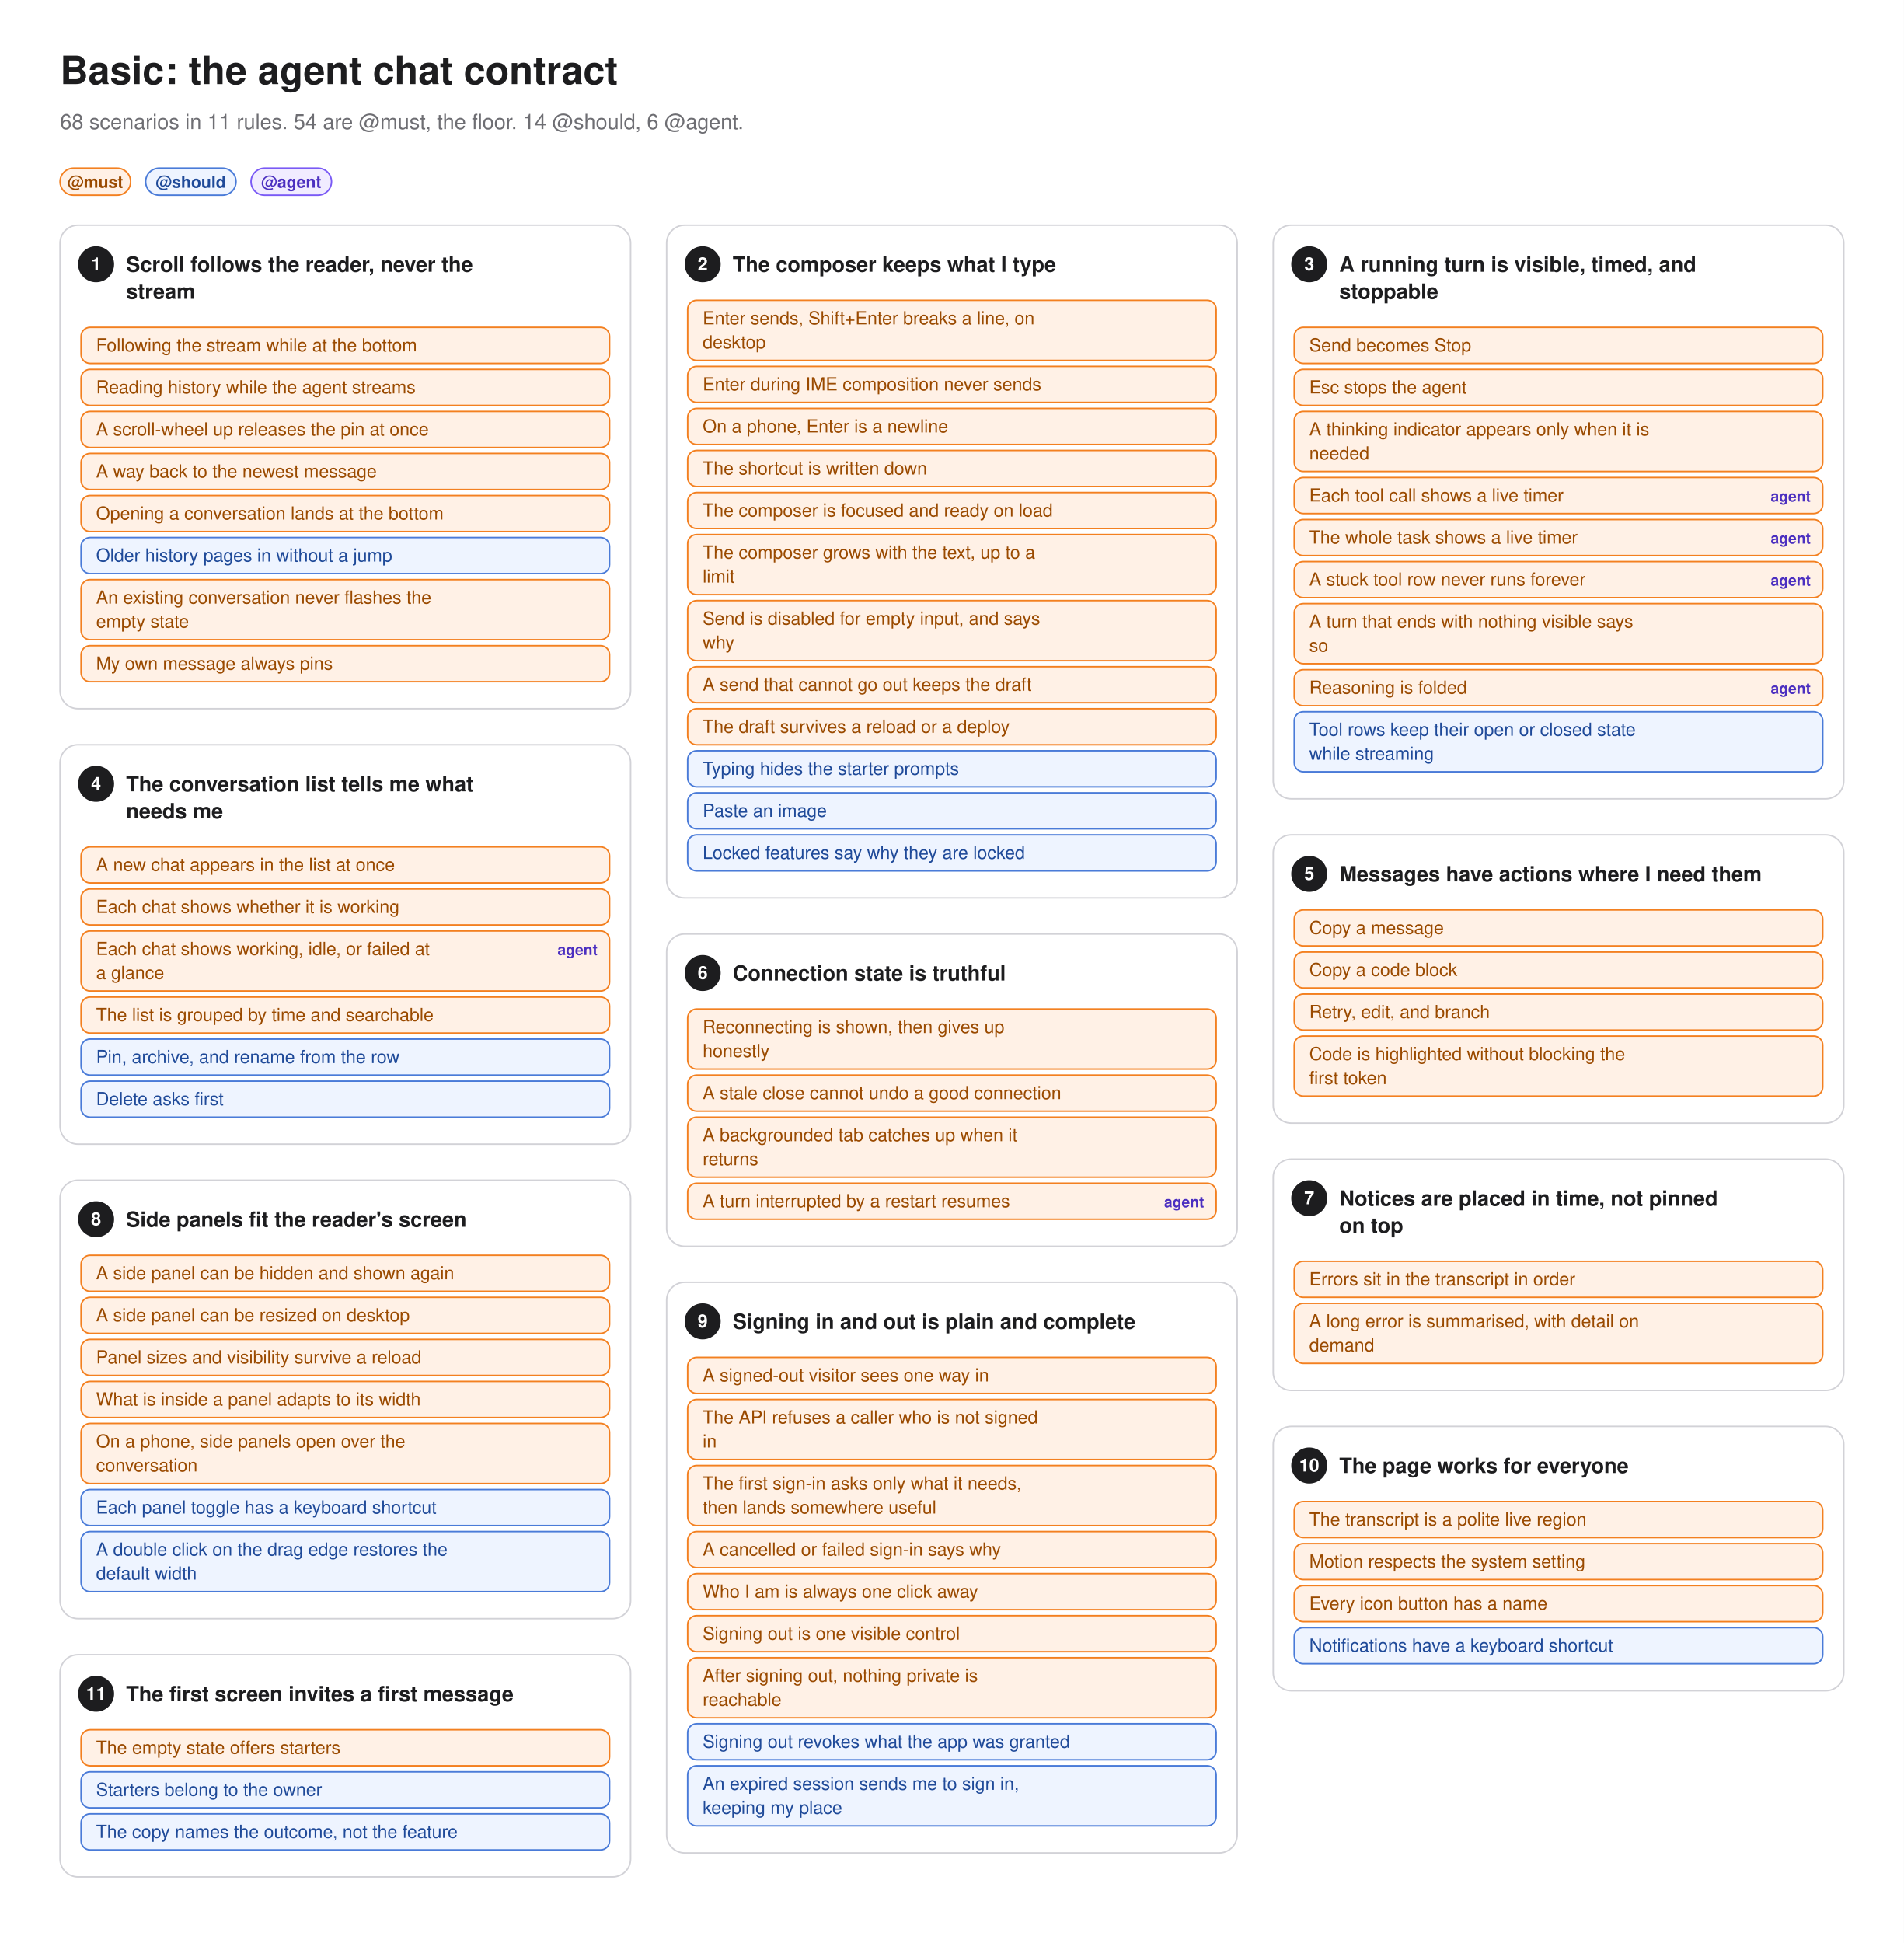
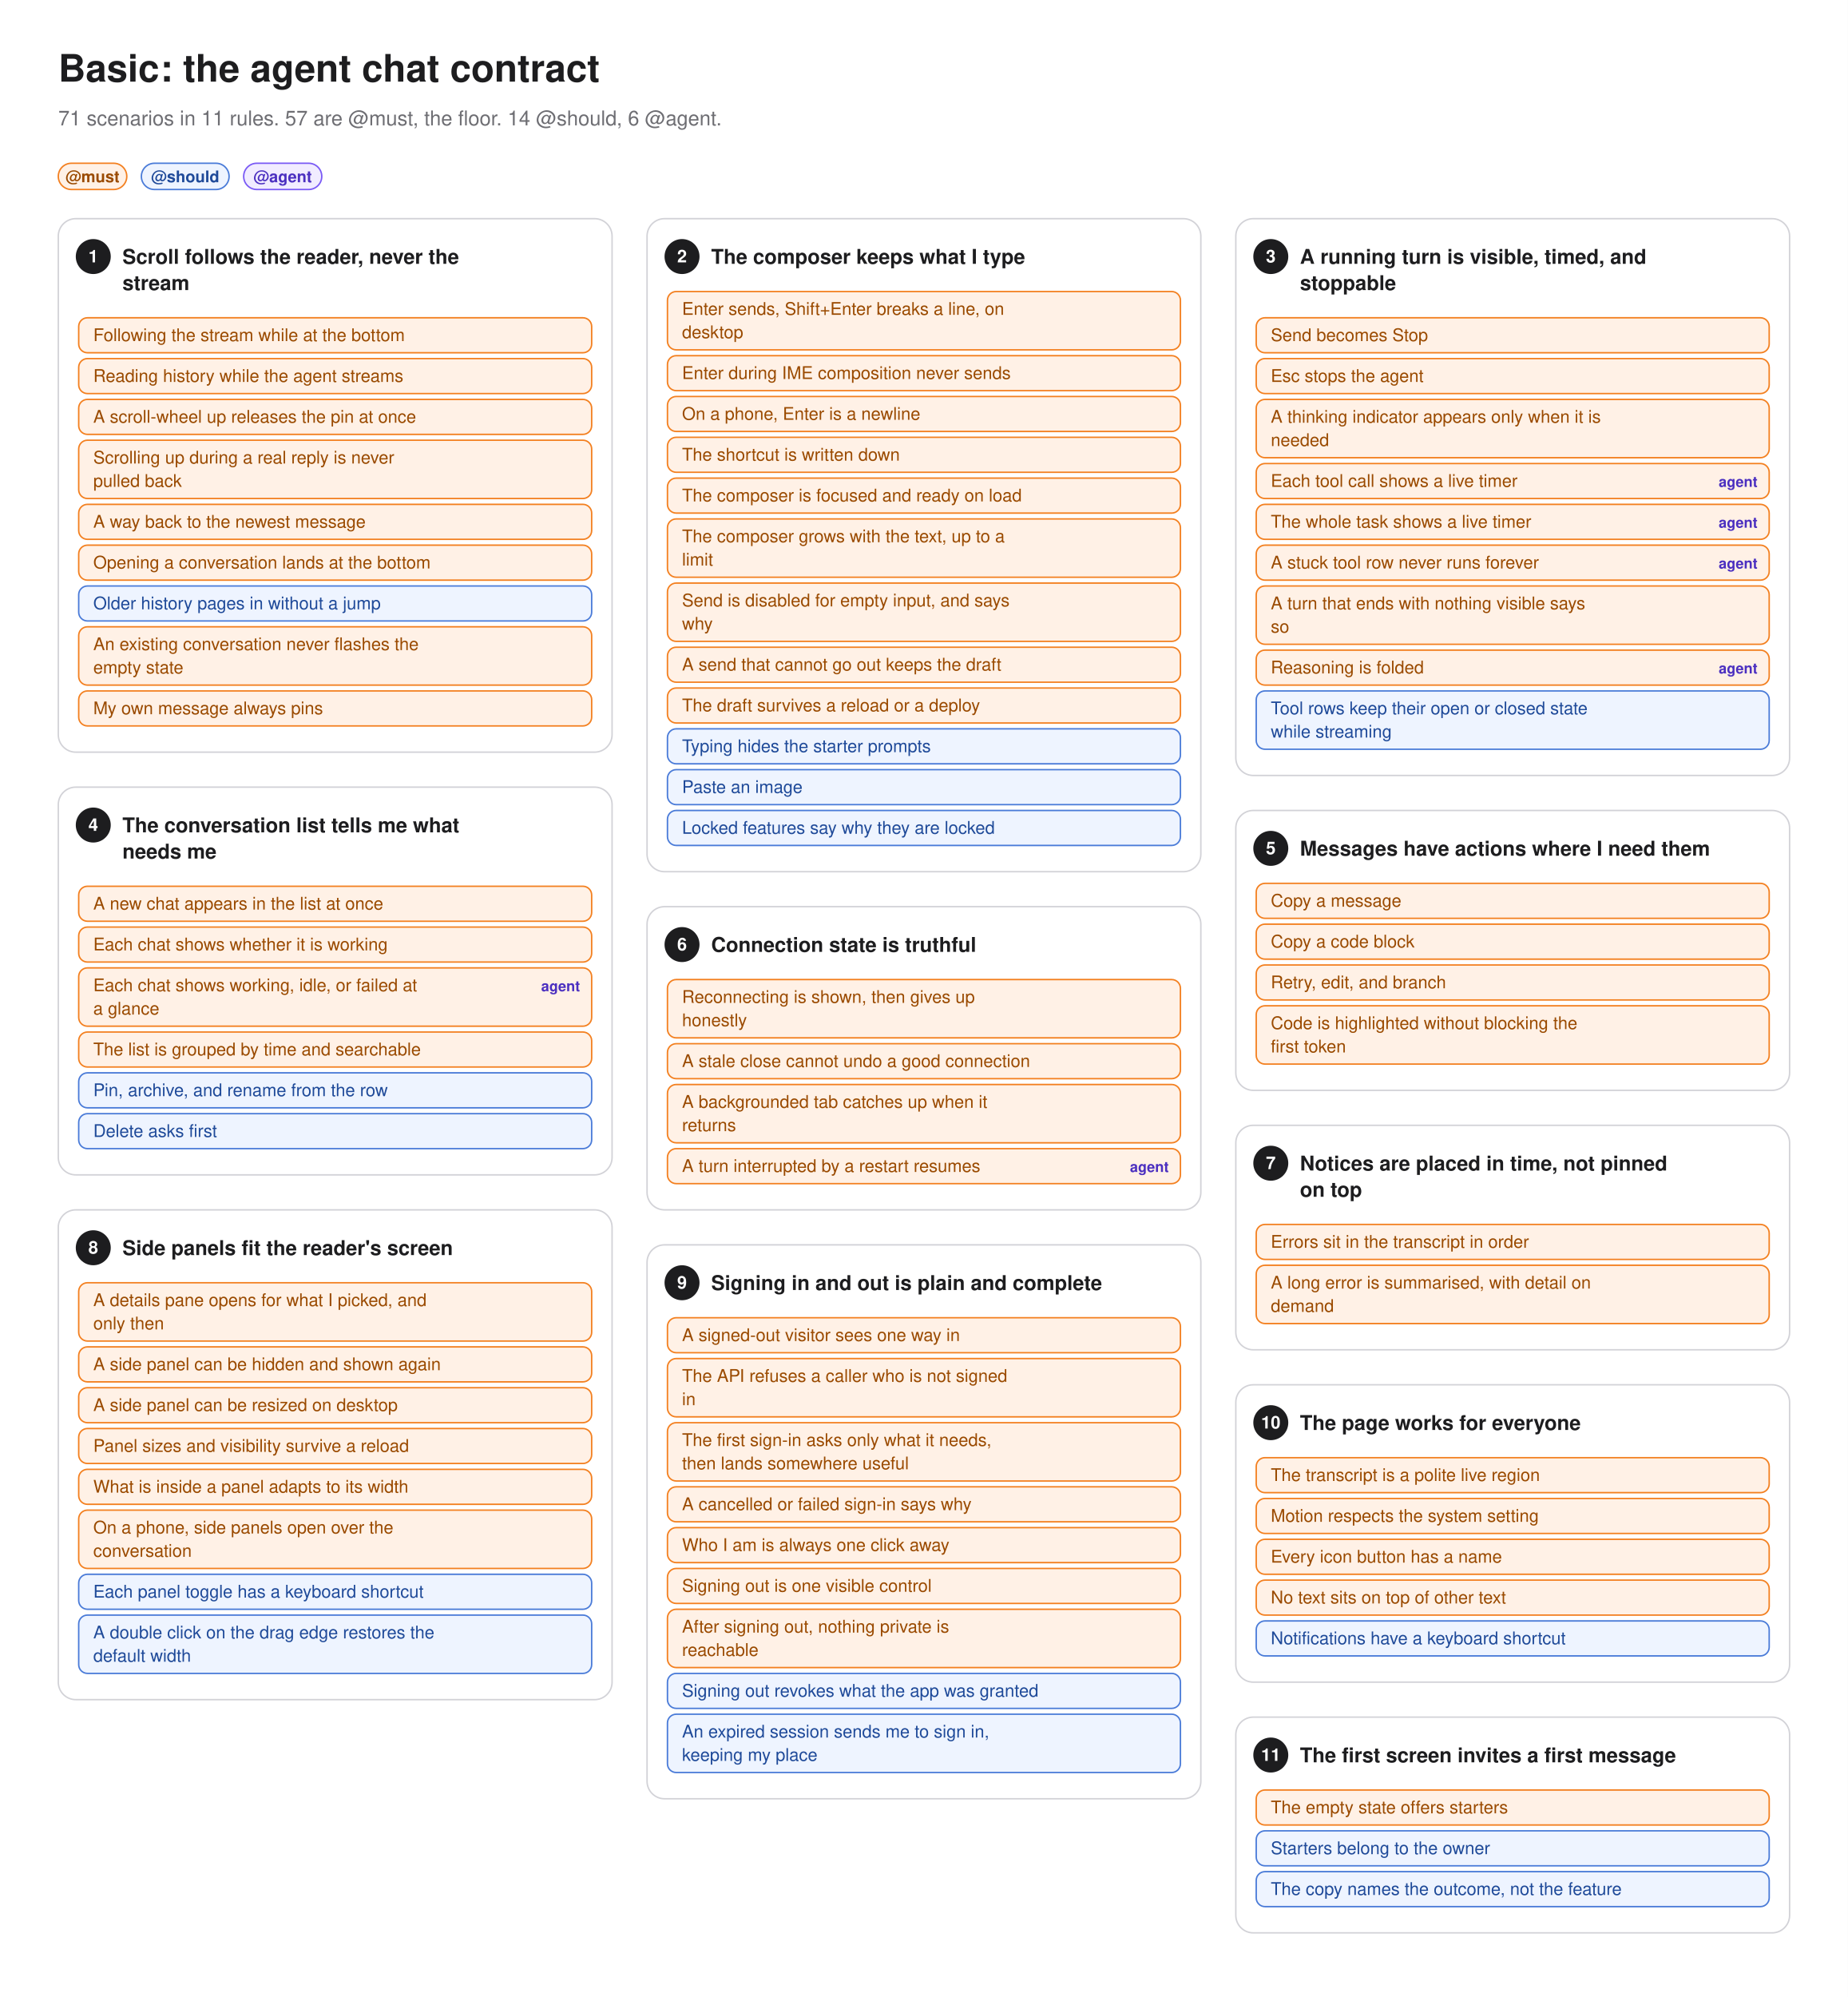
- <svg xmlns="http://www.w3.org/2000/svg" width="1268" height="1294" viewBox="0 0 1268 1294" role="img" aria-label="Basic agent chat contract map">
-   <rect width="1268" height="1294" fill="#ffffff" />
+ <svg xmlns="http://www.w3.org/2000/svg" width="1268" height="1370" viewBox="0 0 1268 1370" role="img" aria-label="Basic agent chat contract map">
+   <rect width="1268" height="1370" fill="#ffffff" />
  <g font-family="ui-sans-serif, -apple-system, 'Segoe UI', Helvetica, Arial, sans-serif">
    <text x="40" y="56" font-size="26" font-weight="700" fill="#1d1d1f" text-anchor="start">Basic: the agent chat contract</text>
-     <text x="40" y="86" font-size="14" font-weight="400" fill="#6e6e73" text-anchor="start">68 scenarios in 11 rules. 54 are @must, the floor. 14 @should, 6 @agent.</text>
+     <text x="40" y="86" font-size="14" font-weight="400" fill="#6e6e73" text-anchor="start">71 scenarios in 11 rules. 57 are @must, the floor. 14 @should, 6 @agent.</text>
    <rect x="40" y="112" width="47" height="18" rx="9" fill="#fff1e6" stroke="#f38020" />
    <text x="63.5" y="125" font-size="11" font-weight="600" fill="#9a4a00" text-anchor="middle">@must</text>
    <rect x="97" y="112" width="60.2" height="18" rx="9" fill="#eef4ff" stroke="#4a7bd8" />
    <text x="127.1" y="125" font-size="11" font-weight="600" fill="#1f4a99" text-anchor="middle">@should</text>
    <rect x="167.2" y="112" width="53.6" height="18" rx="9" fill="#f1ecff" stroke="#7a5af5" />
    <text x="194" y="125" font-size="11" font-weight="600" fill="#4b2fc0" text-anchor="middle">@agent</text>
-     <rect x="40" y="150" width="380" height="322" rx="12" fill="#ffffff" stroke="#d2d2d7" />
+     <rect x="40" y="150" width="380" height="366" rx="12" fill="#ffffff" stroke="#d2d2d7" />
    <circle cx="64" cy="176" r="12" fill="#1d1d1f" />
    <text x="64" y="180" font-size="12" font-weight="700" fill="#ffffff" text-anchor="middle">1</text>
    <text x="84" y="181" font-size="14" font-weight="700" fill="#1d1d1f" text-anchor="start">Scroll follows the reader, never the</text>
    <text x="84" y="199" font-size="14" font-weight="700" fill="#1d1d1f" text-anchor="start">stream</text>
    <rect x="54" y="218" width="352" height="24" rx="6" fill="#fff1e6" stroke="#f38020" />
    <text x="64" y="234" font-size="12" font-weight="400" fill="#9a4a00" text-anchor="start">Following the stream while at the bottom</text>
    <rect x="54" y="246" width="352" height="24" rx="6" fill="#fff1e6" stroke="#f38020" />
    <text x="64" y="262" font-size="12" font-weight="400" fill="#9a4a00" text-anchor="start">Reading history while the agent streams</text>
    <rect x="54" y="274" width="352" height="24" rx="6" fill="#fff1e6" stroke="#f38020" />
    <text x="64" y="290" font-size="12" font-weight="400" fill="#9a4a00" text-anchor="start">A scroll-wheel up releases the pin at once</text>
-     <rect x="54" y="302" width="352" height="24" rx="6" fill="#fff1e6" stroke="#f38020" />
-     <text x="64" y="318" font-size="12" font-weight="400" fill="#9a4a00" text-anchor="start">A way back to the newest message</text>
-     <rect x="54" y="330" width="352" height="24" rx="6" fill="#fff1e6" stroke="#f38020" />
-     <text x="64" y="346" font-size="12" font-weight="400" fill="#9a4a00" text-anchor="start">Opening a conversation lands at the bottom</text>
-     <rect x="54" y="358" width="352" height="24" rx="6" fill="#eef4ff" stroke="#4a7bd8" />
-     <text x="64" y="374" font-size="12" font-weight="400" fill="#1f4a99" text-anchor="start">Older history pages in without a jump</text>
-     <rect x="54" y="386" width="352" height="40" rx="6" fill="#fff1e6" stroke="#f38020" />
-     <text x="64" y="402" font-size="12" font-weight="400" fill="#9a4a00" text-anchor="start">An existing conversation never flashes the</text>
-     <text x="64" y="418" font-size="12" font-weight="400" fill="#9a4a00" text-anchor="start">empty state</text>
-     <rect x="54" y="430" width="352" height="24" rx="6" fill="#fff1e6" stroke="#f38020" />
-     <text x="64" y="446" font-size="12" font-weight="400" fill="#9a4a00" text-anchor="start">My own message always pins</text>
+     <rect x="54" y="302" width="352" height="40" rx="6" fill="#fff1e6" stroke="#f38020" />
+     <text x="64" y="318" font-size="12" font-weight="400" fill="#9a4a00" text-anchor="start">Scrolling up during a real reply is never</text>
+     <text x="64" y="334" font-size="12" font-weight="400" fill="#9a4a00" text-anchor="start">pulled back</text>
+     <rect x="54" y="346" width="352" height="24" rx="6" fill="#fff1e6" stroke="#f38020" />
+     <text x="64" y="362" font-size="12" font-weight="400" fill="#9a4a00" text-anchor="start">A way back to the newest message</text>
+     <rect x="54" y="374" width="352" height="24" rx="6" fill="#fff1e6" stroke="#f38020" />
+     <text x="64" y="390" font-size="12" font-weight="400" fill="#9a4a00" text-anchor="start">Opening a conversation lands at the bottom</text>
+     <rect x="54" y="402" width="352" height="24" rx="6" fill="#eef4ff" stroke="#4a7bd8" />
+     <text x="64" y="418" font-size="12" font-weight="400" fill="#1f4a99" text-anchor="start">Older history pages in without a jump</text>
+     <rect x="54" y="430" width="352" height="40" rx="6" fill="#fff1e6" stroke="#f38020" />
+     <text x="64" y="446" font-size="12" font-weight="400" fill="#9a4a00" text-anchor="start">An existing conversation never flashes the</text>
+     <text x="64" y="462" font-size="12" font-weight="400" fill="#9a4a00" text-anchor="start">empty state</text>
+     <rect x="54" y="474" width="352" height="24" rx="6" fill="#fff1e6" stroke="#f38020" />
+     <text x="64" y="490" font-size="12" font-weight="400" fill="#9a4a00" text-anchor="start">My own message always pins</text>
    <rect x="444" y="150" width="380" height="448" rx="12" fill="#ffffff" stroke="#d2d2d7" />
    <circle cx="468" cy="176" r="12" fill="#1d1d1f" />
    <text x="468" y="180" font-size="12" font-weight="700" fill="#ffffff" text-anchor="middle">2</text>
    <text x="488" y="181" font-size="14" font-weight="700" fill="#1d1d1f" text-anchor="start">The composer keeps what I type</text>
    <rect x="458" y="200" width="352" height="40" rx="6" fill="#fff1e6" stroke="#f38020" />
    <text x="468" y="216" font-size="12" font-weight="400" fill="#9a4a00" text-anchor="start">Enter sends, Shift+Enter breaks a line, on</text>
    <text x="468" y="232" font-size="12" font-weight="400" fill="#9a4a00" text-anchor="start">desktop</text>
    <rect x="458" y="244" width="352" height="24" rx="6" fill="#fff1e6" stroke="#f38020" />
    <text x="468" y="260" font-size="12" font-weight="400" fill="#9a4a00" text-anchor="start">Enter during IME composition never sends</text>
    <rect x="458" y="272" width="352" height="24" rx="6" fill="#fff1e6" stroke="#f38020" />
    <text x="468" y="288" font-size="12" font-weight="400" fill="#9a4a00" text-anchor="start">On a phone, Enter is a newline</text>
    <rect x="458" y="300" width="352" height="24" rx="6" fill="#fff1e6" stroke="#f38020" />
    <text x="468" y="316" font-size="12" font-weight="400" fill="#9a4a00" text-anchor="start">The shortcut is written down</text>
    <rect x="458" y="328" width="352" height="24" rx="6" fill="#fff1e6" stroke="#f38020" />
    <text x="468" y="344" font-size="12" font-weight="400" fill="#9a4a00" text-anchor="start">The composer is focused and ready on load</text>
    <rect x="458" y="356" width="352" height="40" rx="6" fill="#fff1e6" stroke="#f38020" />
    <text x="468" y="372" font-size="12" font-weight="400" fill="#9a4a00" text-anchor="start">The composer grows with the text, up to a</text>
    <text x="468" y="388" font-size="12" font-weight="400" fill="#9a4a00" text-anchor="start">limit</text>
    <rect x="458" y="400" width="352" height="40" rx="6" fill="#fff1e6" stroke="#f38020" />
    <text x="468" y="416" font-size="12" font-weight="400" fill="#9a4a00" text-anchor="start">Send is disabled for empty input, and says</text>
    <text x="468" y="432" font-size="12" font-weight="400" fill="#9a4a00" text-anchor="start">why</text>
    <rect x="458" y="444" width="352" height="24" rx="6" fill="#fff1e6" stroke="#f38020" />
    <text x="468" y="460" font-size="12" font-weight="400" fill="#9a4a00" text-anchor="start">A send that cannot go out keeps the draft</text>
    <rect x="458" y="472" width="352" height="24" rx="6" fill="#fff1e6" stroke="#f38020" />
    <text x="468" y="488" font-size="12" font-weight="400" fill="#9a4a00" text-anchor="start">The draft survives a reload or a deploy</text>
    <rect x="458" y="500" width="352" height="24" rx="6" fill="#eef4ff" stroke="#4a7bd8" />
    <text x="468" y="516" font-size="12" font-weight="400" fill="#1f4a99" text-anchor="start">Typing hides the starter prompts</text>
    <rect x="458" y="528" width="352" height="24" rx="6" fill="#eef4ff" stroke="#4a7bd8" />
    <text x="468" y="544" font-size="12" font-weight="400" fill="#1f4a99" text-anchor="start">Paste an image</text>
    <rect x="458" y="556" width="352" height="24" rx="6" fill="#eef4ff" stroke="#4a7bd8" />
    <text x="468" y="572" font-size="12" font-weight="400" fill="#1f4a99" text-anchor="start">Locked features say why they are locked</text>
    <rect x="848" y="150" width="380" height="382" rx="12" fill="#ffffff" stroke="#d2d2d7" />
    <circle cx="872" cy="176" r="12" fill="#1d1d1f" />
    <text x="872" y="180" font-size="12" font-weight="700" fill="#ffffff" text-anchor="middle">3</text>
    <text x="892" y="181" font-size="14" font-weight="700" fill="#1d1d1f" text-anchor="start">A running turn is visible, timed, and</text>
    <text x="892" y="199" font-size="14" font-weight="700" fill="#1d1d1f" text-anchor="start">stoppable</text>
    <rect x="862" y="218" width="352" height="24" rx="6" fill="#fff1e6" stroke="#f38020" />
    <text x="872" y="234" font-size="12" font-weight="400" fill="#9a4a00" text-anchor="start">Send becomes Stop</text>
    <rect x="862" y="246" width="352" height="24" rx="6" fill="#fff1e6" stroke="#f38020" />
    <text x="872" y="262" font-size="12" font-weight="400" fill="#9a4a00" text-anchor="start">Esc stops the agent</text>
    <rect x="862" y="274" width="352" height="40" rx="6" fill="#fff1e6" stroke="#f38020" />
    <text x="872" y="290" font-size="12" font-weight="400" fill="#9a4a00" text-anchor="start">A thinking indicator appears only when it is</text>
    <text x="872" y="306" font-size="12" font-weight="400" fill="#9a4a00" text-anchor="start">needed</text>
    <rect x="862" y="318" width="352" height="24" rx="6" fill="#fff1e6" stroke="#f38020" />
    <text x="872" y="334" font-size="12" font-weight="400" fill="#9a4a00" text-anchor="start">Each tool call shows a live timer</text>
    <text x="1206" y="334" font-size="10" font-weight="700" fill="#4b2fc0" text-anchor="end">agent</text>
    <rect x="862" y="346" width="352" height="24" rx="6" fill="#fff1e6" stroke="#f38020" />
    <text x="872" y="362" font-size="12" font-weight="400" fill="#9a4a00" text-anchor="start">The whole task shows a live timer</text>
    <text x="1206" y="362" font-size="10" font-weight="700" fill="#4b2fc0" text-anchor="end">agent</text>
    <rect x="862" y="374" width="352" height="24" rx="6" fill="#fff1e6" stroke="#f38020" />
    <text x="872" y="390" font-size="12" font-weight="400" fill="#9a4a00" text-anchor="start">A stuck tool row never runs forever</text>
    <text x="1206" y="390" font-size="10" font-weight="700" fill="#4b2fc0" text-anchor="end">agent</text>
    <rect x="862" y="402" width="352" height="40" rx="6" fill="#fff1e6" stroke="#f38020" />
    <text x="872" y="418" font-size="12" font-weight="400" fill="#9a4a00" text-anchor="start">A turn that ends with nothing visible says</text>
    <text x="872" y="434" font-size="12" font-weight="400" fill="#9a4a00" text-anchor="start">so</text>
    <rect x="862" y="446" width="352" height="24" rx="6" fill="#fff1e6" stroke="#f38020" />
    <text x="872" y="462" font-size="12" font-weight="400" fill="#9a4a00" text-anchor="start">Reasoning is folded</text>
    <text x="1206" y="462" font-size="10" font-weight="700" fill="#4b2fc0" text-anchor="end">agent</text>
    <rect x="862" y="474" width="352" height="40" rx="6" fill="#eef4ff" stroke="#4a7bd8" />
    <text x="872" y="490" font-size="12" font-weight="400" fill="#1f4a99" text-anchor="start">Tool rows keep their open or closed state</text>
    <text x="872" y="506" font-size="12" font-weight="400" fill="#1f4a99" text-anchor="start">while streaming</text>
-     <rect x="40" y="496" width="380" height="266" rx="12" fill="#ffffff" stroke="#d2d2d7" />
-     <circle cx="64" cy="522" r="12" fill="#1d1d1f" />
-     <text x="64" y="526" font-size="12" font-weight="700" fill="#ffffff" text-anchor="middle">4</text>
-     <text x="84" y="527" font-size="14" font-weight="700" fill="#1d1d1f" text-anchor="start">The conversation list tells me what</text>
-     <text x="84" y="545" font-size="14" font-weight="700" fill="#1d1d1f" text-anchor="start">needs me</text>
-     <rect x="54" y="564" width="352" height="24" rx="6" fill="#fff1e6" stroke="#f38020" />
-     <text x="64" y="580" font-size="12" font-weight="400" fill="#9a4a00" text-anchor="start">A new chat appears in the list at once</text>
-     <rect x="54" y="592" width="352" height="24" rx="6" fill="#fff1e6" stroke="#f38020" />
-     <text x="64" y="608" font-size="12" font-weight="400" fill="#9a4a00" text-anchor="start">Each chat shows whether it is working</text>
-     <rect x="54" y="620" width="352" height="40" rx="6" fill="#fff1e6" stroke="#f38020" />
-     <text x="64" y="636" font-size="12" font-weight="400" fill="#9a4a00" text-anchor="start">Each chat shows working, idle, or failed at</text>
-     <text x="64" y="652" font-size="12" font-weight="400" fill="#9a4a00" text-anchor="start">a glance</text>
-     <text x="398" y="636" font-size="10" font-weight="700" fill="#4b2fc0" text-anchor="end">agent</text>
-     <rect x="54" y="664" width="352" height="24" rx="6" fill="#fff1e6" stroke="#f38020" />
-     <text x="64" y="680" font-size="12" font-weight="400" fill="#9a4a00" text-anchor="start">The list is grouped by time and searchable</text>
-     <rect x="54" y="692" width="352" height="24" rx="6" fill="#eef4ff" stroke="#4a7bd8" />
-     <text x="64" y="708" font-size="12" font-weight="400" fill="#1f4a99" text-anchor="start">Pin, archive, and rename from the row</text>
-     <rect x="54" y="720" width="352" height="24" rx="6" fill="#eef4ff" stroke="#4a7bd8" />
-     <text x="64" y="736" font-size="12" font-weight="400" fill="#1f4a99" text-anchor="start">Delete asks first</text>
+     <rect x="40" y="540" width="380" height="266" rx="12" fill="#ffffff" stroke="#d2d2d7" />
+     <circle cx="64" cy="566" r="12" fill="#1d1d1f" />
+     <text x="64" y="570" font-size="12" font-weight="700" fill="#ffffff" text-anchor="middle">4</text>
+     <text x="84" y="571" font-size="14" font-weight="700" fill="#1d1d1f" text-anchor="start">The conversation list tells me what</text>
+     <text x="84" y="589" font-size="14" font-weight="700" fill="#1d1d1f" text-anchor="start">needs me</text>
+     <rect x="54" y="608" width="352" height="24" rx="6" fill="#fff1e6" stroke="#f38020" />
+     <text x="64" y="624" font-size="12" font-weight="400" fill="#9a4a00" text-anchor="start">A new chat appears in the list at once</text>
+     <rect x="54" y="636" width="352" height="24" rx="6" fill="#fff1e6" stroke="#f38020" />
+     <text x="64" y="652" font-size="12" font-weight="400" fill="#9a4a00" text-anchor="start">Each chat shows whether it is working</text>
+     <rect x="54" y="664" width="352" height="40" rx="6" fill="#fff1e6" stroke="#f38020" />
+     <text x="64" y="680" font-size="12" font-weight="400" fill="#9a4a00" text-anchor="start">Each chat shows working, idle, or failed at</text>
+     <text x="64" y="696" font-size="12" font-weight="400" fill="#9a4a00" text-anchor="start">a glance</text>
+     <text x="398" y="680" font-size="10" font-weight="700" fill="#4b2fc0" text-anchor="end">agent</text>
+     <rect x="54" y="708" width="352" height="24" rx="6" fill="#fff1e6" stroke="#f38020" />
+     <text x="64" y="724" font-size="12" font-weight="400" fill="#9a4a00" text-anchor="start">The list is grouped by time and searchable</text>
+     <rect x="54" y="736" width="352" height="24" rx="6" fill="#eef4ff" stroke="#4a7bd8" />
+     <text x="64" y="752" font-size="12" font-weight="400" fill="#1f4a99" text-anchor="start">Pin, archive, and rename from the row</text>
+     <rect x="54" y="764" width="352" height="24" rx="6" fill="#eef4ff" stroke="#4a7bd8" />
+     <text x="64" y="780" font-size="12" font-weight="400" fill="#1f4a99" text-anchor="start">Delete asks first</text>
    <rect x="848" y="556" width="380" height="192" rx="12" fill="#ffffff" stroke="#d2d2d7" />
    <circle cx="872" cy="582" r="12" fill="#1d1d1f" />
    <text x="872" y="586" font-size="12" font-weight="700" fill="#ffffff" text-anchor="middle">5</text>
    <text x="892" y="587" font-size="14" font-weight="700" fill="#1d1d1f" text-anchor="start">Messages have actions where I need them</text>
    <rect x="862" y="606" width="352" height="24" rx="6" fill="#fff1e6" stroke="#f38020" />
    <text x="872" y="622" font-size="12" font-weight="400" fill="#9a4a00" text-anchor="start">Copy a message</text>
    <rect x="862" y="634" width="352" height="24" rx="6" fill="#fff1e6" stroke="#f38020" />
    <text x="872" y="650" font-size="12" font-weight="400" fill="#9a4a00" text-anchor="start">Copy a code block</text>
    <rect x="862" y="662" width="352" height="24" rx="6" fill="#fff1e6" stroke="#f38020" />
    <text x="872" y="678" font-size="12" font-weight="400" fill="#9a4a00" text-anchor="start">Retry, edit, and branch</text>
    <rect x="862" y="690" width="352" height="40" rx="6" fill="#fff1e6" stroke="#f38020" />
    <text x="872" y="706" font-size="12" font-weight="400" fill="#9a4a00" text-anchor="start">Code is highlighted without blocking the</text>
    <text x="872" y="722" font-size="12" font-weight="400" fill="#9a4a00" text-anchor="start">first token</text>
    <rect x="444" y="622" width="380" height="208" rx="12" fill="#ffffff" stroke="#d2d2d7" />
    <circle cx="468" cy="648" r="12" fill="#1d1d1f" />
    <text x="468" y="652" font-size="12" font-weight="700" fill="#ffffff" text-anchor="middle">6</text>
    <text x="488" y="653" font-size="14" font-weight="700" fill="#1d1d1f" text-anchor="start">Connection state is truthful</text>
    <rect x="458" y="672" width="352" height="40" rx="6" fill="#fff1e6" stroke="#f38020" />
    <text x="468" y="688" font-size="12" font-weight="400" fill="#9a4a00" text-anchor="start">Reconnecting is shown, then gives up</text>
    <text x="468" y="704" font-size="12" font-weight="400" fill="#9a4a00" text-anchor="start">honestly</text>
    <rect x="458" y="716" width="352" height="24" rx="6" fill="#fff1e6" stroke="#f38020" />
    <text x="468" y="732" font-size="12" font-weight="400" fill="#9a4a00" text-anchor="start">A stale close cannot undo a good connection</text>
    <rect x="458" y="744" width="352" height="40" rx="6" fill="#fff1e6" stroke="#f38020" />
    <text x="468" y="760" font-size="12" font-weight="400" fill="#9a4a00" text-anchor="start">A backgrounded tab catches up when it</text>
    <text x="468" y="776" font-size="12" font-weight="400" fill="#9a4a00" text-anchor="start">returns</text>
    <rect x="458" y="788" width="352" height="24" rx="6" fill="#fff1e6" stroke="#f38020" />
    <text x="468" y="804" font-size="12" font-weight="400" fill="#9a4a00" text-anchor="start">A turn interrupted by a restart resumes</text>
    <text x="802" y="804" font-size="10" font-weight="700" fill="#4b2fc0" text-anchor="end">agent</text>
    <rect x="848" y="772" width="380" height="154" rx="12" fill="#ffffff" stroke="#d2d2d7" />
    <circle cx="872" cy="798" r="12" fill="#1d1d1f" />
    <text x="872" y="802" font-size="12" font-weight="700" fill="#ffffff" text-anchor="middle">7</text>
    <text x="892" y="803" font-size="14" font-weight="700" fill="#1d1d1f" text-anchor="start">Notices are placed in time, not pinned</text>
    <text x="892" y="821" font-size="14" font-weight="700" fill="#1d1d1f" text-anchor="start">on top</text>
    <rect x="862" y="840" width="352" height="24" rx="6" fill="#fff1e6" stroke="#f38020" />
    <text x="872" y="856" font-size="12" font-weight="400" fill="#9a4a00" text-anchor="start">Errors sit in the transcript in order</text>
    <rect x="862" y="868" width="352" height="40" rx="6" fill="#fff1e6" stroke="#f38020" />
    <text x="872" y="884" font-size="12" font-weight="400" fill="#9a4a00" text-anchor="start">A long error is summarised, with detail on</text>
    <text x="872" y="900" font-size="12" font-weight="400" fill="#9a4a00" text-anchor="start">demand</text>
-     <rect x="40" y="786" width="380" height="292" rx="12" fill="#ffffff" stroke="#d2d2d7" />
-     <circle cx="64" cy="812" r="12" fill="#1d1d1f" />
-     <text x="64" y="816" font-size="12" font-weight="700" fill="#ffffff" text-anchor="middle">8</text>
-     <text x="84" y="817" font-size="14" font-weight="700" fill="#1d1d1f" text-anchor="start">Side panels fit the reader's screen</text>
-     <rect x="54" y="836" width="352" height="24" rx="6" fill="#fff1e6" stroke="#f38020" />
-     <text x="64" y="852" font-size="12" font-weight="400" fill="#9a4a00" text-anchor="start">A side panel can be hidden and shown again</text>
-     <rect x="54" y="864" width="352" height="24" rx="6" fill="#fff1e6" stroke="#f38020" />
-     <text x="64" y="880" font-size="12" font-weight="400" fill="#9a4a00" text-anchor="start">A side panel can be resized on desktop</text>
-     <rect x="54" y="892" width="352" height="24" rx="6" fill="#fff1e6" stroke="#f38020" />
-     <text x="64" y="908" font-size="12" font-weight="400" fill="#9a4a00" text-anchor="start">Panel sizes and visibility survive a reload</text>
-     <rect x="54" y="920" width="352" height="24" rx="6" fill="#fff1e6" stroke="#f38020" />
-     <text x="64" y="936" font-size="12" font-weight="400" fill="#9a4a00" text-anchor="start">What is inside a panel adapts to its width</text>
-     <rect x="54" y="948" width="352" height="40" rx="6" fill="#fff1e6" stroke="#f38020" />
-     <text x="64" y="964" font-size="12" font-weight="400" fill="#9a4a00" text-anchor="start">On a phone, side panels open over the</text>
-     <text x="64" y="980" font-size="12" font-weight="400" fill="#9a4a00" text-anchor="start">conversation</text>
-     <rect x="54" y="992" width="352" height="24" rx="6" fill="#eef4ff" stroke="#4a7bd8" />
-     <text x="64" y="1008" font-size="12" font-weight="400" fill="#1f4a99" text-anchor="start">Each panel toggle has a keyboard shortcut</text>
-     <rect x="54" y="1020" width="352" height="40" rx="6" fill="#eef4ff" stroke="#4a7bd8" />
-     <text x="64" y="1036" font-size="12" font-weight="400" fill="#1f4a99" text-anchor="start">A double click on the drag edge restores the</text>
-     <text x="64" y="1052" font-size="12" font-weight="400" fill="#1f4a99" text-anchor="start">default width</text>
+     <rect x="40" y="830" width="380" height="336" rx="12" fill="#ffffff" stroke="#d2d2d7" />
+     <circle cx="64" cy="856" r="12" fill="#1d1d1f" />
+     <text x="64" y="860" font-size="12" font-weight="700" fill="#ffffff" text-anchor="middle">8</text>
+     <text x="84" y="861" font-size="14" font-weight="700" fill="#1d1d1f" text-anchor="start">Side panels fit the reader's screen</text>
+     <rect x="54" y="880" width="352" height="40" rx="6" fill="#fff1e6" stroke="#f38020" />
+     <text x="64" y="896" font-size="12" font-weight="400" fill="#9a4a00" text-anchor="start">A details pane opens for what I picked, and</text>
+     <text x="64" y="912" font-size="12" font-weight="400" fill="#9a4a00" text-anchor="start">only then</text>
+     <rect x="54" y="924" width="352" height="24" rx="6" fill="#fff1e6" stroke="#f38020" />
+     <text x="64" y="940" font-size="12" font-weight="400" fill="#9a4a00" text-anchor="start">A side panel can be hidden and shown again</text>
+     <rect x="54" y="952" width="352" height="24" rx="6" fill="#fff1e6" stroke="#f38020" />
+     <text x="64" y="968" font-size="12" font-weight="400" fill="#9a4a00" text-anchor="start">A side panel can be resized on desktop</text>
+     <rect x="54" y="980" width="352" height="24" rx="6" fill="#fff1e6" stroke="#f38020" />
+     <text x="64" y="996" font-size="12" font-weight="400" fill="#9a4a00" text-anchor="start">Panel sizes and visibility survive a reload</text>
+     <rect x="54" y="1008" width="352" height="24" rx="6" fill="#fff1e6" stroke="#f38020" />
+     <text x="64" y="1024" font-size="12" font-weight="400" fill="#9a4a00" text-anchor="start">What is inside a panel adapts to its width</text>
+     <rect x="54" y="1036" width="352" height="40" rx="6" fill="#fff1e6" stroke="#f38020" />
+     <text x="64" y="1052" font-size="12" font-weight="400" fill="#9a4a00" text-anchor="start">On a phone, side panels open over the</text>
+     <text x="64" y="1068" font-size="12" font-weight="400" fill="#9a4a00" text-anchor="start">conversation</text>
+     <rect x="54" y="1080" width="352" height="24" rx="6" fill="#eef4ff" stroke="#4a7bd8" />
+     <text x="64" y="1096" font-size="12" font-weight="400" fill="#1f4a99" text-anchor="start">Each panel toggle has a keyboard shortcut</text>
+     <rect x="54" y="1108" width="352" height="40" rx="6" fill="#eef4ff" stroke="#4a7bd8" />
+     <text x="64" y="1124" font-size="12" font-weight="400" fill="#1f4a99" text-anchor="start">A double click on the drag edge restores the</text>
+     <text x="64" y="1140" font-size="12" font-weight="400" fill="#1f4a99" text-anchor="start">default width</text>
    <rect x="444" y="854" width="380" height="380" rx="12" fill="#ffffff" stroke="#d2d2d7" />
    <circle cx="468" cy="880" r="12" fill="#1d1d1f" />
    <text x="468" y="884" font-size="12" font-weight="700" fill="#ffffff" text-anchor="middle">9</text>
    <text x="488" y="885" font-size="14" font-weight="700" fill="#1d1d1f" text-anchor="start">Signing in and out is plain and complete</text>
    <rect x="458" y="904" width="352" height="24" rx="6" fill="#fff1e6" stroke="#f38020" />
    <text x="468" y="920" font-size="12" font-weight="400" fill="#9a4a00" text-anchor="start">A signed-out visitor sees one way in</text>
    <rect x="458" y="932" width="352" height="40" rx="6" fill="#fff1e6" stroke="#f38020" />
    <text x="468" y="948" font-size="12" font-weight="400" fill="#9a4a00" text-anchor="start">The API refuses a caller who is not signed</text>
    <text x="468" y="964" font-size="12" font-weight="400" fill="#9a4a00" text-anchor="start">in</text>
    <rect x="458" y="976" width="352" height="40" rx="6" fill="#fff1e6" stroke="#f38020" />
    <text x="468" y="992" font-size="12" font-weight="400" fill="#9a4a00" text-anchor="start">The first sign-in asks only what it needs,</text>
    <text x="468" y="1008" font-size="12" font-weight="400" fill="#9a4a00" text-anchor="start">then lands somewhere useful</text>
    <rect x="458" y="1020" width="352" height="24" rx="6" fill="#fff1e6" stroke="#f38020" />
    <text x="468" y="1036" font-size="12" font-weight="400" fill="#9a4a00" text-anchor="start">A cancelled or failed sign-in says why</text>
    <rect x="458" y="1048" width="352" height="24" rx="6" fill="#fff1e6" stroke="#f38020" />
    <text x="468" y="1064" font-size="12" font-weight="400" fill="#9a4a00" text-anchor="start">Who I am is always one click away</text>
    <rect x="458" y="1076" width="352" height="24" rx="6" fill="#fff1e6" stroke="#f38020" />
    <text x="468" y="1092" font-size="12" font-weight="400" fill="#9a4a00" text-anchor="start">Signing out is one visible control</text>
    <rect x="458" y="1104" width="352" height="40" rx="6" fill="#fff1e6" stroke="#f38020" />
    <text x="468" y="1120" font-size="12" font-weight="400" fill="#9a4a00" text-anchor="start">After signing out, nothing private is</text>
    <text x="468" y="1136" font-size="12" font-weight="400" fill="#9a4a00" text-anchor="start">reachable</text>
    <rect x="458" y="1148" width="352" height="24" rx="6" fill="#eef4ff" stroke="#4a7bd8" />
    <text x="468" y="1164" font-size="12" font-weight="400" fill="#1f4a99" text-anchor="start">Signing out revokes what the app was granted</text>
    <rect x="458" y="1176" width="352" height="40" rx="6" fill="#eef4ff" stroke="#4a7bd8" />
    <text x="468" y="1192" font-size="12" font-weight="400" fill="#1f4a99" text-anchor="start">An expired session sends me to sign in,</text>
    <text x="468" y="1208" font-size="12" font-weight="400" fill="#1f4a99" text-anchor="start">keeping my place</text>
-     <rect x="848" y="950" width="380" height="176" rx="12" fill="#ffffff" stroke="#d2d2d7" />
+     <rect x="848" y="950" width="380" height="204" rx="12" fill="#ffffff" stroke="#d2d2d7" />
    <circle cx="872" cy="976" r="12" fill="#1d1d1f" />
    <text x="872" y="980" font-size="12" font-weight="700" fill="#ffffff" text-anchor="middle">10</text>
    <text x="892" y="981" font-size="14" font-weight="700" fill="#1d1d1f" text-anchor="start">The page works for everyone</text>
    <rect x="862" y="1000" width="352" height="24" rx="6" fill="#fff1e6" stroke="#f38020" />
    <text x="872" y="1016" font-size="12" font-weight="400" fill="#9a4a00" text-anchor="start">The transcript is a polite live region</text>
    <rect x="862" y="1028" width="352" height="24" rx="6" fill="#fff1e6" stroke="#f38020" />
    <text x="872" y="1044" font-size="12" font-weight="400" fill="#9a4a00" text-anchor="start">Motion respects the system setting</text>
    <rect x="862" y="1056" width="352" height="24" rx="6" fill="#fff1e6" stroke="#f38020" />
    <text x="872" y="1072" font-size="12" font-weight="400" fill="#9a4a00" text-anchor="start">Every icon button has a name</text>
-     <rect x="862" y="1084" width="352" height="24" rx="6" fill="#eef4ff" stroke="#4a7bd8" />
-     <text x="872" y="1100" font-size="12" font-weight="400" fill="#1f4a99" text-anchor="start">Notifications have a keyboard shortcut</text>
-     <rect x="40" y="1102" width="380" height="148" rx="12" fill="#ffffff" stroke="#d2d2d7" />
-     <circle cx="64" cy="1128" r="12" fill="#1d1d1f" />
-     <text x="64" y="1132" font-size="12" font-weight="700" fill="#ffffff" text-anchor="middle">11</text>
-     <text x="84" y="1133" font-size="14" font-weight="700" fill="#1d1d1f" text-anchor="start">The first screen invites a first message</text>
-     <rect x="54" y="1152" width="352" height="24" rx="6" fill="#fff1e6" stroke="#f38020" />
-     <text x="64" y="1168" font-size="12" font-weight="400" fill="#9a4a00" text-anchor="start">The empty state offers starters</text>
-     <rect x="54" y="1180" width="352" height="24" rx="6" fill="#eef4ff" stroke="#4a7bd8" />
-     <text x="64" y="1196" font-size="12" font-weight="400" fill="#1f4a99" text-anchor="start">Starters belong to the owner</text>
-     <rect x="54" y="1208" width="352" height="24" rx="6" fill="#eef4ff" stroke="#4a7bd8" />
-     <text x="64" y="1224" font-size="12" font-weight="400" fill="#1f4a99" text-anchor="start">The copy names the outcome, not the feature</text>
+     <rect x="862" y="1084" width="352" height="24" rx="6" fill="#fff1e6" stroke="#f38020" />
+     <text x="872" y="1100" font-size="12" font-weight="400" fill="#9a4a00" text-anchor="start">No text sits on top of other text</text>
+     <rect x="862" y="1112" width="352" height="24" rx="6" fill="#eef4ff" stroke="#4a7bd8" />
+     <text x="872" y="1128" font-size="12" font-weight="400" fill="#1f4a99" text-anchor="start">Notifications have a keyboard shortcut</text>
+     <rect x="848" y="1178" width="380" height="148" rx="12" fill="#ffffff" stroke="#d2d2d7" />
+     <circle cx="872" cy="1204" r="12" fill="#1d1d1f" />
+     <text x="872" y="1208" font-size="12" font-weight="700" fill="#ffffff" text-anchor="middle">11</text>
+     <text x="892" y="1209" font-size="14" font-weight="700" fill="#1d1d1f" text-anchor="start">The first screen invites a first message</text>
+     <rect x="862" y="1228" width="352" height="24" rx="6" fill="#fff1e6" stroke="#f38020" />
+     <text x="872" y="1244" font-size="12" font-weight="400" fill="#9a4a00" text-anchor="start">The empty state offers starters</text>
+     <rect x="862" y="1256" width="352" height="24" rx="6" fill="#eef4ff" stroke="#4a7bd8" />
+     <text x="872" y="1272" font-size="12" font-weight="400" fill="#1f4a99" text-anchor="start">Starters belong to the owner</text>
+     <rect x="862" y="1284" width="352" height="24" rx="6" fill="#eef4ff" stroke="#4a7bd8" />
+     <text x="872" y="1300" font-size="12" font-weight="400" fill="#1f4a99" text-anchor="start">The copy names the outcome, not the feature</text>
  </g>
</svg>
